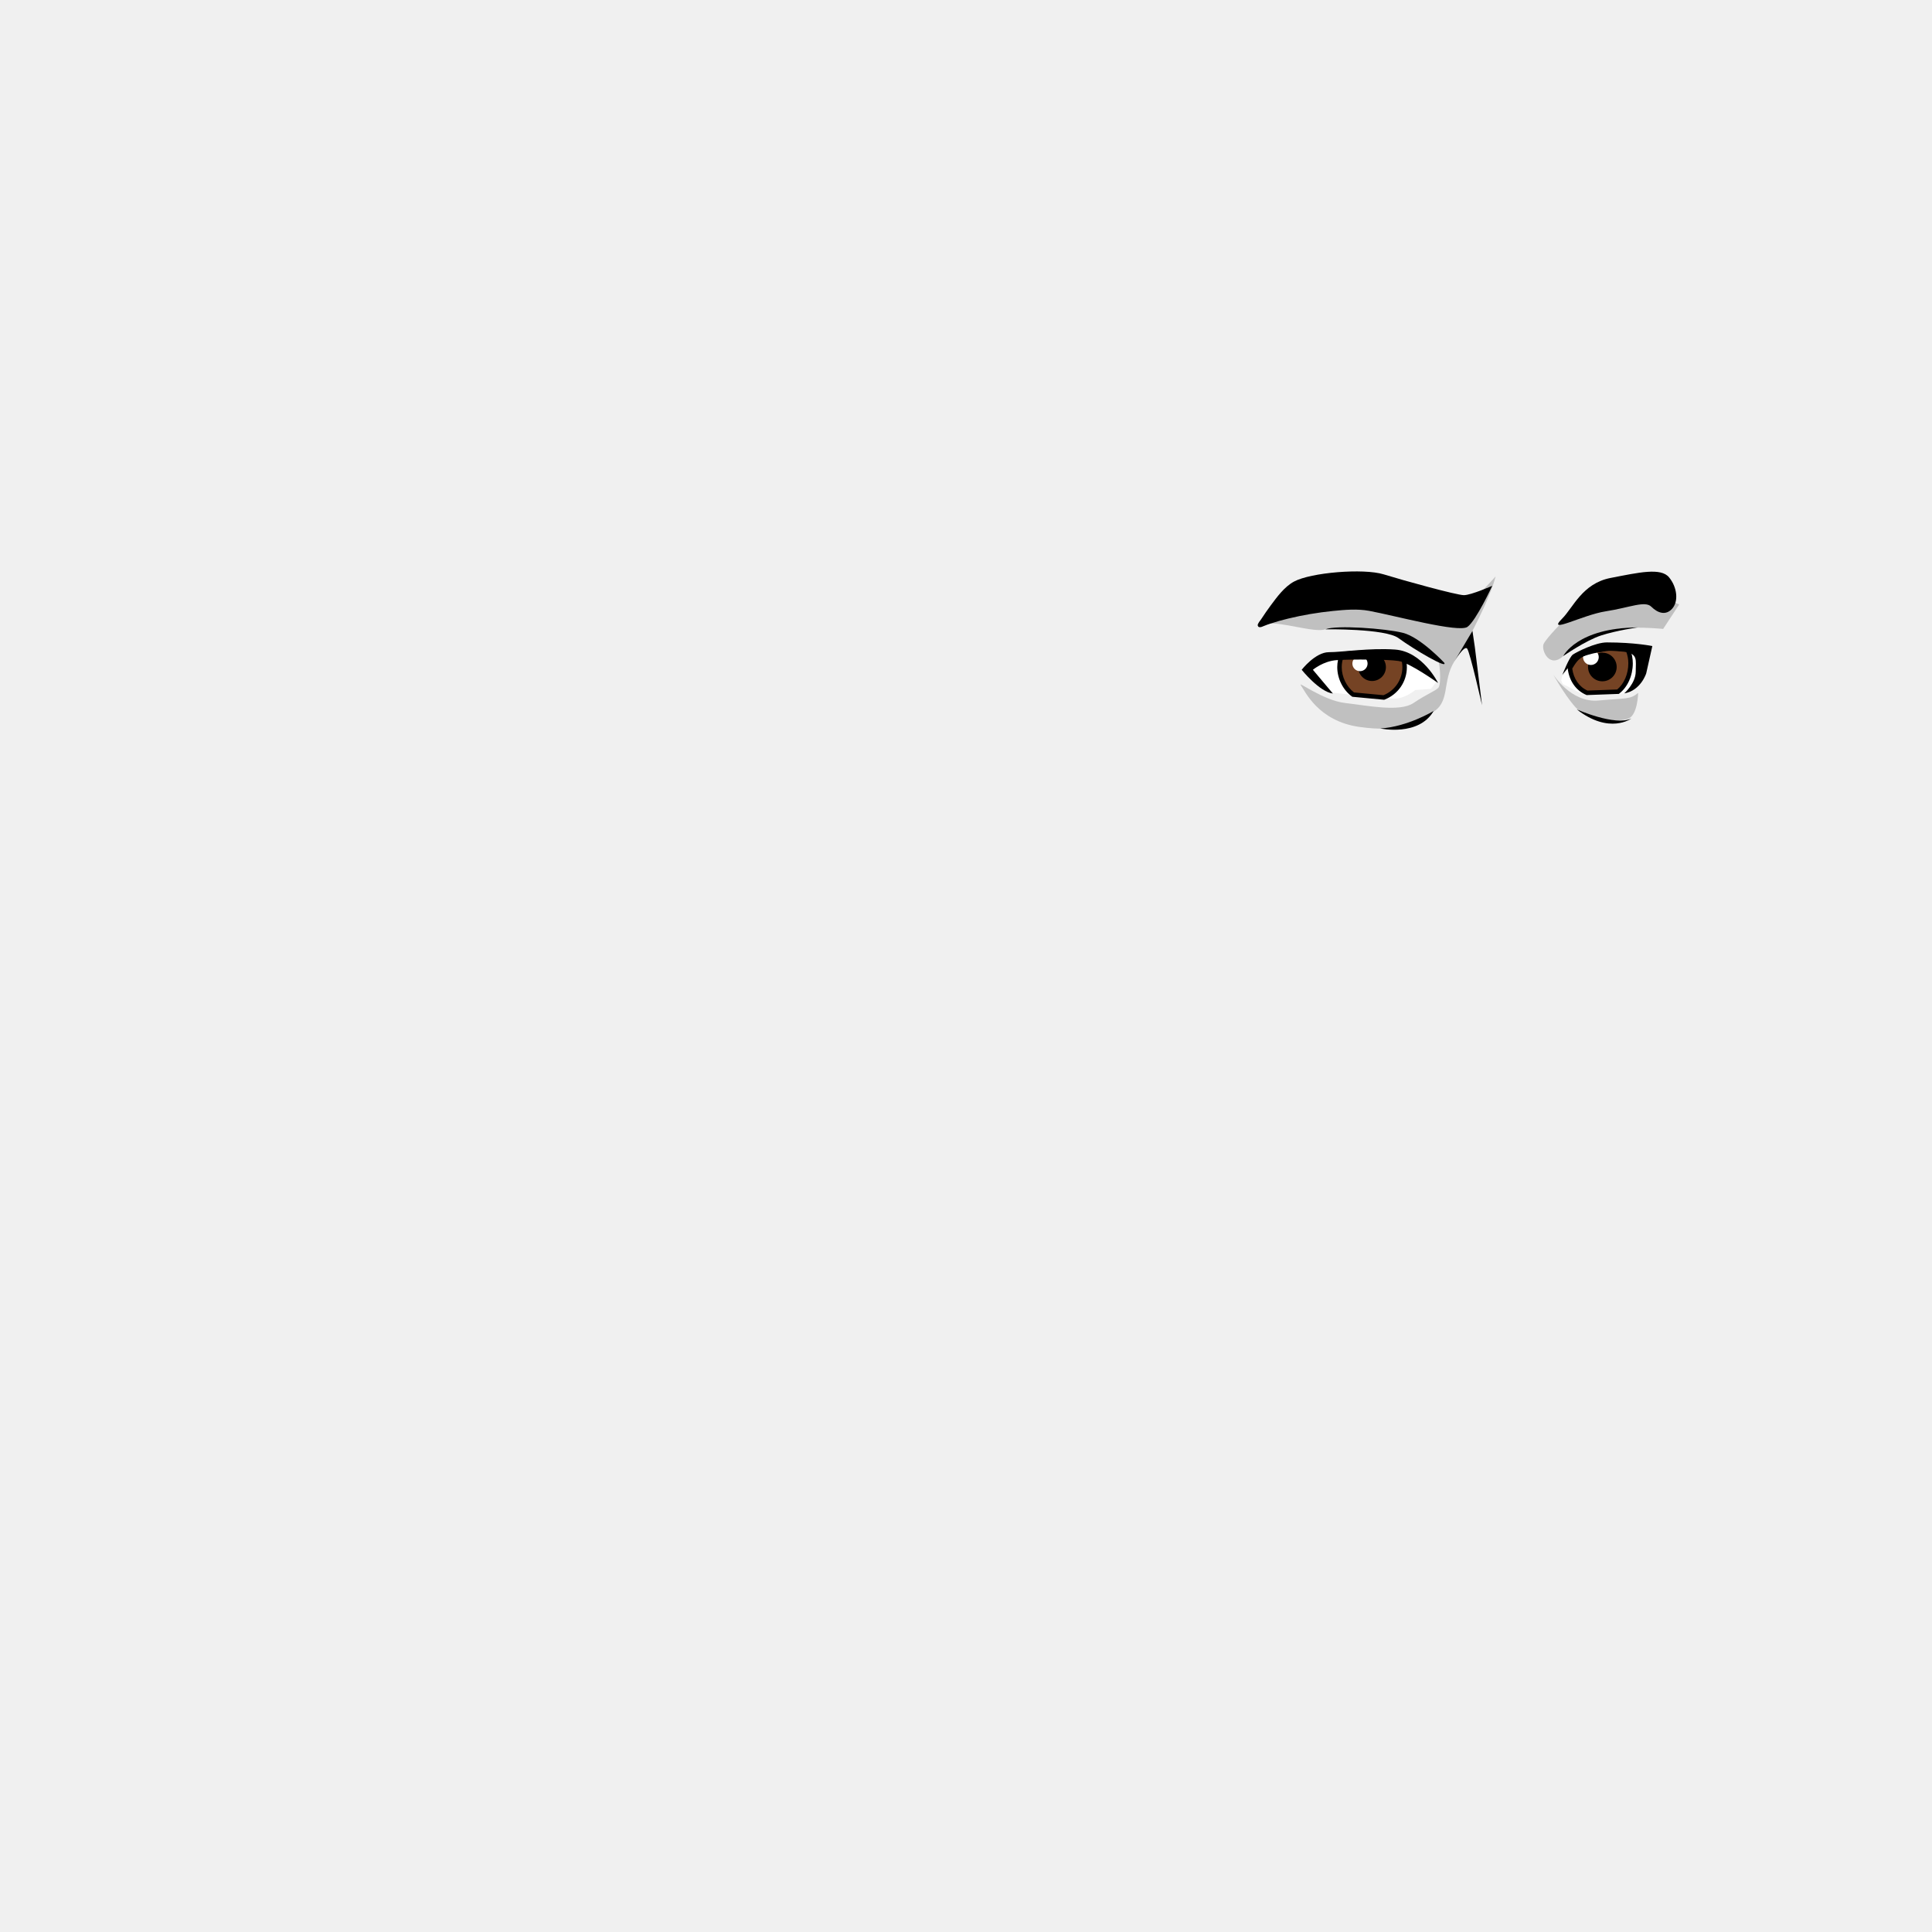
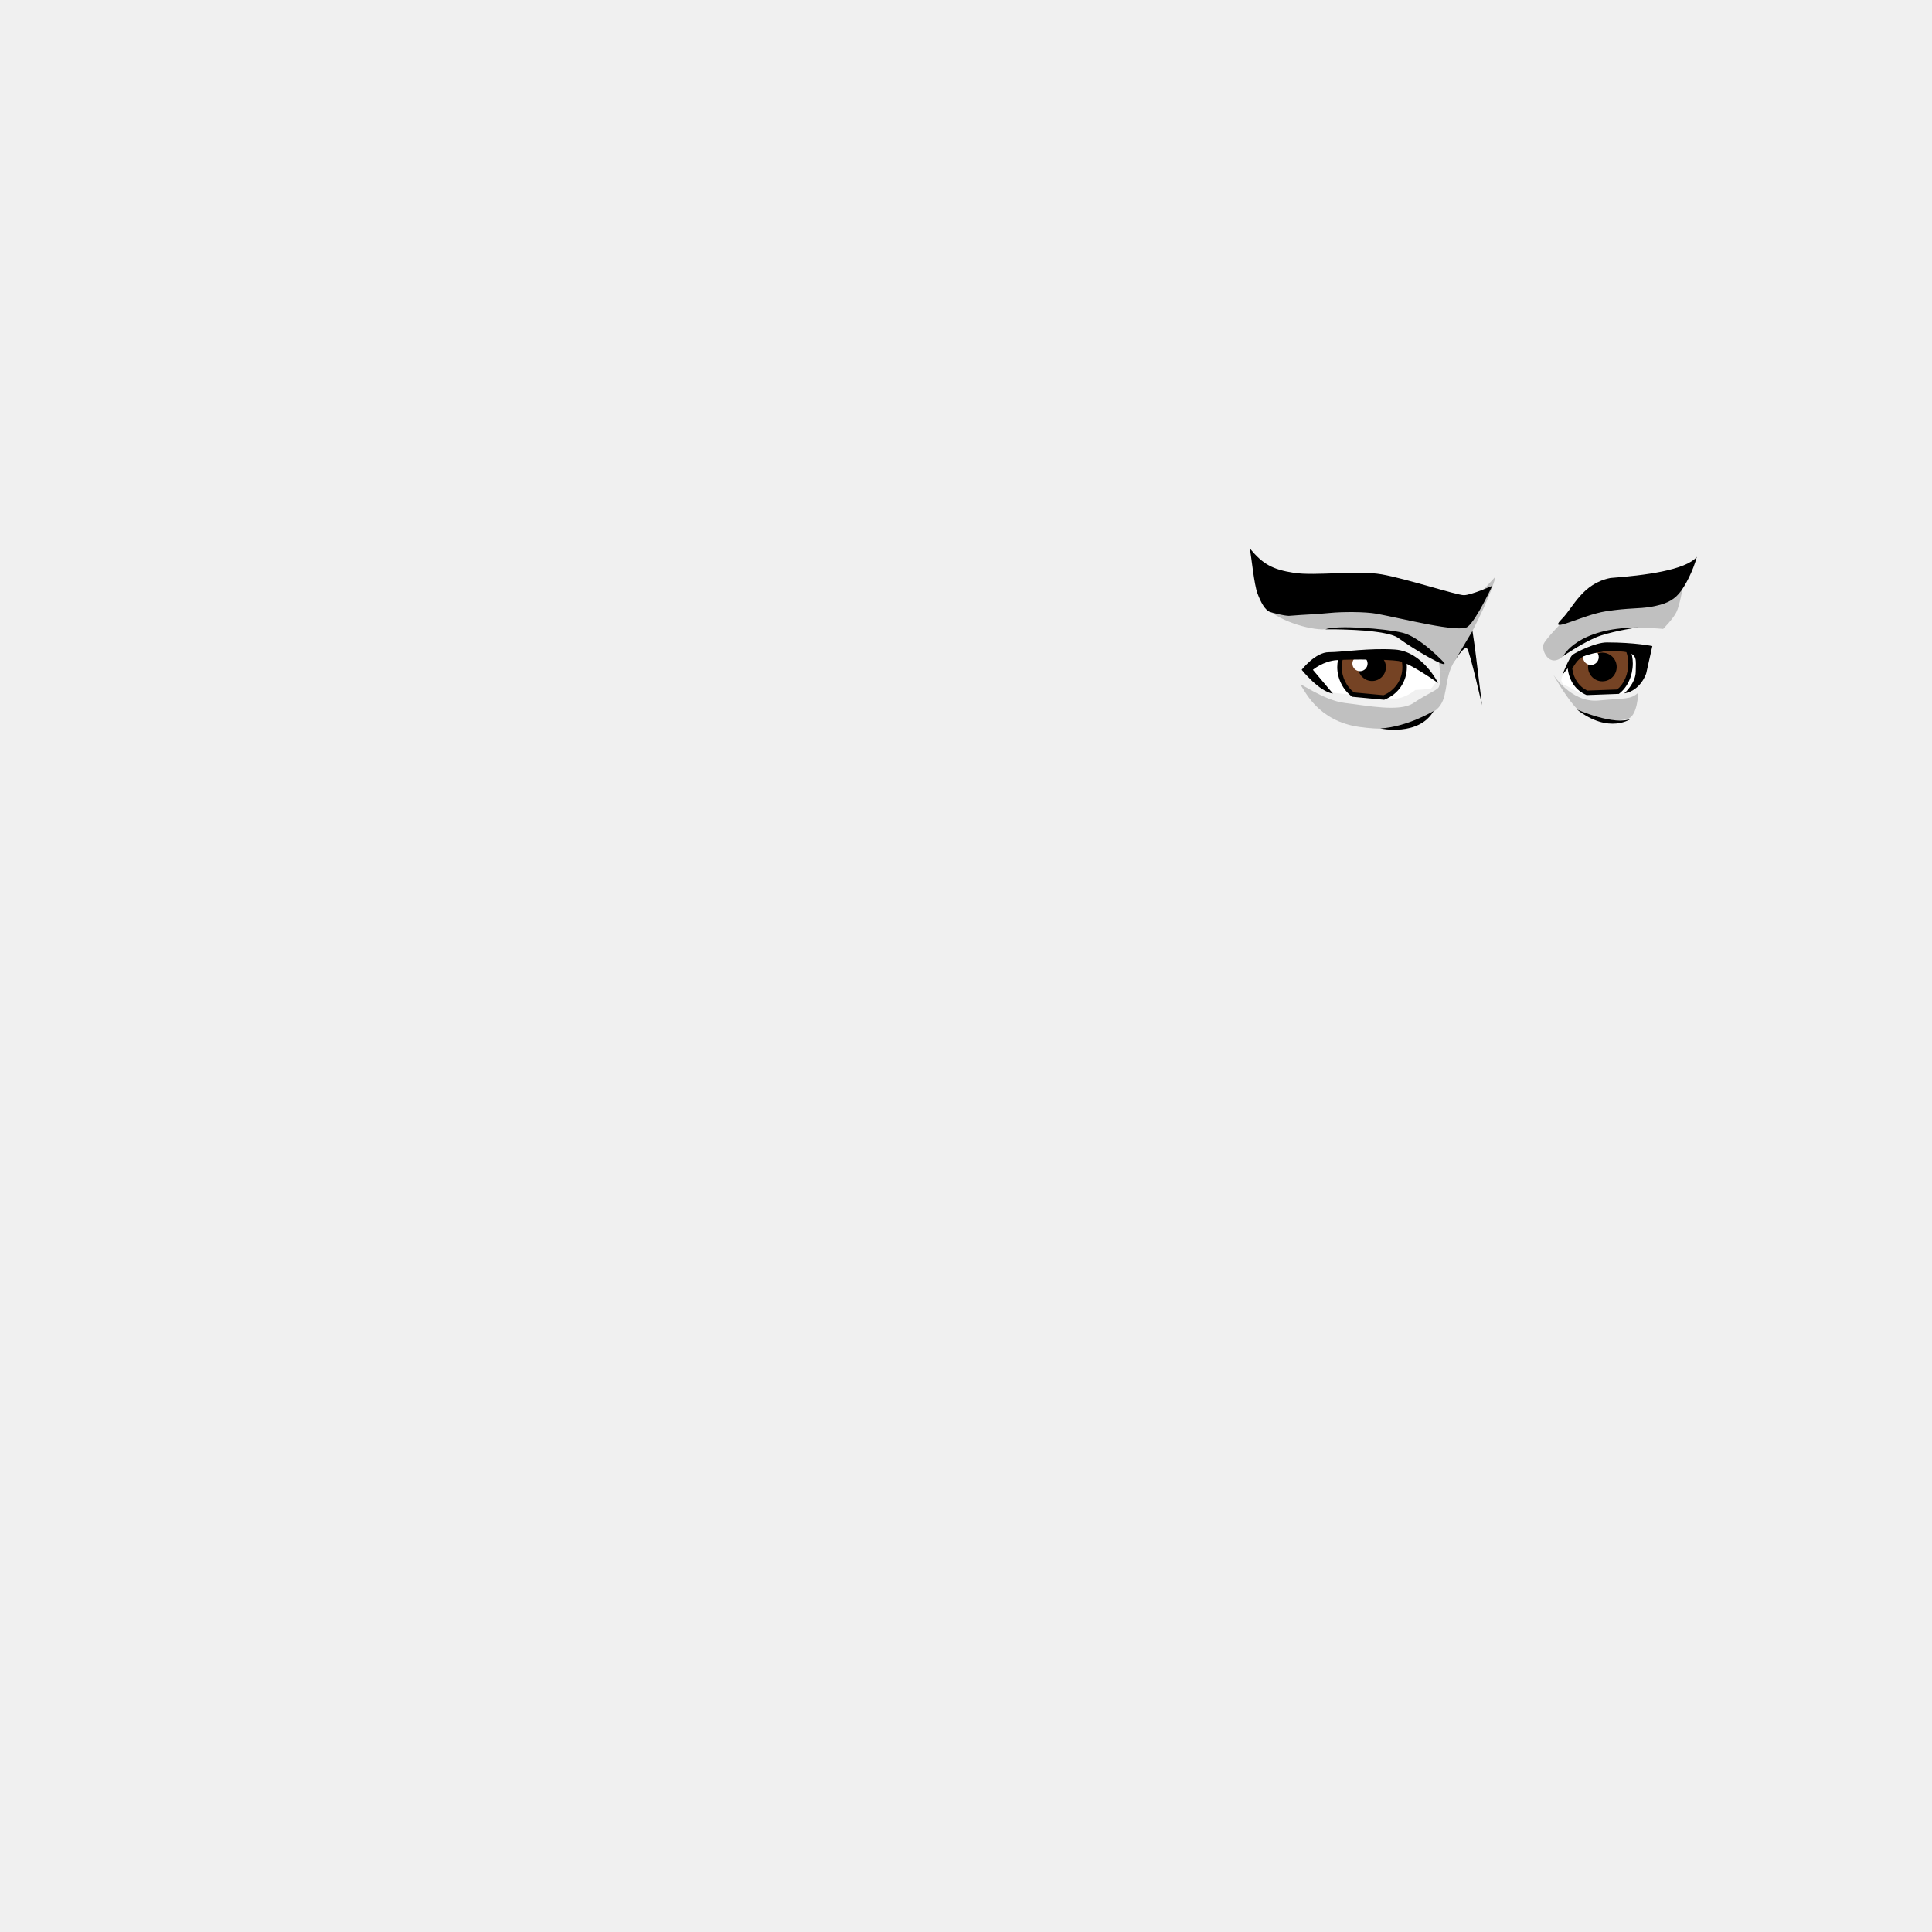
<svg xmlns="http://www.w3.org/2000/svg" version="1.1" id="svg202860" width="400" height="400" viewBox="0 0 400 400">
  <defs id="defs202864" />
  <g id="g202868">
-     <path d="m 277.207,122.886 -14.821,6.277 c 0,0 -2.791,0.523 0,0 2.789,-0.523 9.764,1.919 12.027,1.127 2.261,-0.792 13.955,0.617 16.047,1.315 2.093,0.697 6.277,3.488 6.976,4.185 0.697,0.697 1.045,5.928 0.348,6.625 -0.697,0.699 -2.287,1.221 -5.141,3.139 -2.855,1.919 -9.515,0.524 -14.115,0 -4.599,-0.523 -9.991,-4.708 -9.197,-3.661 0.793,1.047 3.499,7.419 12.156,8.616 8.656,1.197 10.877,-0.819 14.888,-2.912 4.011,-2.092 2.107,-6.401 4.712,-10.625 1.316,-2.135 2.6,-4.089 3.771,-6.351 4.059,-7.837 4.789,-11.279 4.789,-11.279 0,0 -4.901,5.527 -7.196,7.3 -2.293,1.772 -17.327,-6.156 -25.243,-3.756" style="opacity:0.2;fill:#000000;fill-opacity:1;fill-rule:nonzero;stroke:none;stroke-width:1.333" id="path206542" />
    <path d="m 296.825,147.196 c 0,0 -5.373,3.28 -11.045,3.624 0,0 7.94,1.732 11.045,-3.624" style="fill:#000000;fill-opacity:1;fill-rule:nonzero;stroke:none;stroke-width:1.333" id="path206552" />
    <path d="m 321.567,139.626 c 0,0 3.687,5.929 9.383,5.405 5.697,-0.523 6.536,-0.175 8.211,-1.569 0,0 -0.088,4.484 -1.971,5.293 -1.883,0.809 -7.748,0.461 -10.093,-1.457 -2.345,-1.917 -5.529,-7.672 -5.529,-7.672" style="opacity:0.2;fill:#000000;fill-opacity:1;fill-rule:nonzero;stroke:none;stroke-width:1.333" id="path206562" />
-     <path d="m 323.653,135.831 c 2.635,-2.413 7.436,-4.575 10.4,-5.447 2.964,-0.872 10.288,-0.175 10.288,-0.175 l 3.313,-5.057 -6.801,-2.964 -16.74,5.929 c 0,0 -4.011,4.011 -4.533,5.231 -0.523,1.221 1.172,5.14 4.073,2.483" style="opacity:0.2;fill:#000000;fill-opacity:1;fill-rule:nonzero;stroke:none;stroke-width:1.333" id="path206578" />
    <path d="m 336.278,143.558 c 0.588,-0.151 0.864,-0.343 0.864,-0.343 l 2.851,-2.912 -0.056,-5.843 -7.009,-0.929 c 0,0 -6.396,1.569 -7.709,2.907 -1.312,1.336 -1.955,4.272 -1.983,4.359 0,0 0.14,0.901 0.671,1.017 0.531,0.116 3.435,2.035 4.468,1.976 1.033,-0.057 7.904,-0.232 7.904,-0.232" style="fill:#ffffff;fill-opacity:1;fill-rule:nonzero;stroke:none;stroke-width:1.333" id="path206600" />
    <path d="m 270.766,138.392 4.419,-2.457 14.221,-0.559 5.232,2.681 2.832,3.016 -1.229,1.563 -3.228,0.224 c 0,0 -2.133,1.843 -4.419,1.787 -2.285,-0.056 -13.155,-1.284 -13.155,-1.284 l -4.927,-4.412 z" style="fill:#ffffff;fill-opacity:1;fill-rule:nonzero;stroke:none;stroke-width:1.333" id="path206604" />
    <path d="m 277.9,135.412 c -0.367,0.831 -0.573,1.748 -0.573,2.713 0,2.252 1.133,4.46 2.829,5.684 l 6.352,0.597 c 2.517,-0.979 4.304,-3.419 4.304,-6.281 0,-0.843 -0.161,-1.647 -0.444,-2.392 -3.116,-0.967 -8.887,-0.651 -12.468,-0.321" style="fill:#754324;fill-opacity:1;fill-rule:nonzero;stroke:none;stroke-width:1.333" id="path206608" />
    <path d="m 286.939,138.125 c 0,1.584 -1.284,2.869 -2.869,2.869 -1.584,0 -2.868,-1.285 -2.868,-2.869 0,-1.584 1.284,-2.869 2.868,-2.869 1.585,0 2.869,1.285 2.869,2.869" style="fill:#000000;fill-opacity:1;fill-rule:nonzero;stroke:none;stroke-width:1.333" id="path206612" />
    <path d="m 280.329,143.359 6.111,0.573 c 2.377,-0.969 3.908,-3.237 3.908,-5.808 0,-0.68 -0.113,-1.356 -0.337,-2.012 -3.061,-0.857 -8.559,-0.551 -11.789,-0.264 -0.285,0.729 -0.429,1.493 -0.429,2.276 0,2.025 0.992,4.065 2.537,5.235 m 6.244,1.52 -6.585,-0.619 -0.103,-0.075 c -1.836,-1.324 -3.021,-3.704 -3.021,-6.061 0,-1.003 0.205,-1.979 0.612,-2.9 l 0.109,-0.251 0.273,-0.025 c 4.065,-0.373 9.56,-0.619 12.647,0.341 l 0.216,0.067 0.081,0.212 c 0.315,0.828 0.475,1.688 0.475,2.556 0,2.993 -1.807,5.628 -4.601,6.715 z" style="fill:#000000;fill-opacity:1;fill-rule:nonzero;stroke:none;stroke-width:1.333" id="path206616" />
    <path d="m 283.143,137.385 c 0,0.869 -0.704,1.573 -1.573,1.573 -0.869,0 -1.573,-0.704 -1.573,-1.573 0,-0.869 0.704,-1.573 1.573,-1.573 0.869,0 1.573,0.704 1.573,1.573" style="fill:#ffffff;fill-opacity:1;fill-rule:nonzero;stroke:none;stroke-width:1.333" id="path206620" />
    <path d="m 297.737,141.405 c -0.017,-0.031 -3.196,-6.529 -8.929,-6.924 -5.284,-0.365 -10.855,0.547 -13.672,0.547 -2.817,0 -5.635,3.644 -5.635,3.644 0,0 3.645,4.556 6.463,4.92 l -4.143,-4.92 c 0,0 2.155,-1.823 4.972,-2.004 2.817,-0.183 10.44,-0.183 12.76,0.181 2.321,0.365 8.184,4.556 8.184,4.556" style="fill:#000000;fill-opacity:1;fill-rule:nonzero;stroke:none;stroke-width:1.333" id="path206624" />
-     <path d="m 299.012,137.214 c 0,0 -4.92,-5.284 -8.565,-6.196 -3.644,-0.911 -13.848,-1.64 -16.035,-0.728 0,0 12.391,-0.183 15.124,1.821 3.308,2.427 10.316,6.504 9.476,5.103" style="fill:#000000;fill-opacity:1;fill-rule:nonzero;stroke:none;stroke-width:1.333" id="path206628" />
-     <path d="m 339.079,129.898 c -12.591,0.104 -15.427,5.933 -15.427,5.933 0,0 4.649,-3.239 7.861,-4.275 3.213,-1.037 7.565,-1.659 7.565,-1.659" style="fill:#000000;fill-opacity:1;fill-rule:nonzero;stroke:none;stroke-width:1.333" id="path206632" />
    <path d="m 332.485,134.225 c -1.16,0.449 -3.236,0.379 -4.045,0.812 -1.477,0.792 -2.084,1 -3.4,3.292 0.273,2.527 1.683,4.336 3.547,5.112 l 6.405,-0.235 c 1.636,-1.265 2.6,-3.54 2.6,-5.868 0,-0.999 -0.2,-1.945 -0.552,-2.804 -1.303,-0.129 -2.904,-0.255 -4.555,-0.309" style="fill:#754324;fill-opacity:1;fill-rule:nonzero;stroke:none;stroke-width:1.333" id="path206636" />
    <path d="m 334.717,138.091 c 0,1.637 -1.328,2.965 -2.965,2.965 -1.637,0 -2.965,-1.328 -2.965,-2.965 0,-1.637 1.328,-2.965 2.965,-2.965 1.637,0 2.965,1.328 2.965,2.965" style="fill:#000000;fill-opacity:1;fill-rule:nonzero;stroke:none;stroke-width:1.333" id="path206640" />
    <path d="m 331.002,136.049 c 0,0.899 -0.728,1.627 -1.627,1.627 -0.897,0 -1.627,-0.728 -1.627,-1.627 0,-0.899 0.729,-1.627 1.627,-1.627 0.899,0 1.627,0.728 1.627,1.627" style="fill:#ffffff;fill-opacity:1;fill-rule:nonzero;stroke:none;stroke-width:1.333" id="path206644" />
    <path d="m 325.518,138.427 c 0.273,2.107 1.441,3.792 3.155,4.547 l 6.149,-0.225 c 1.425,-1.172 2.305,-3.229 2.305,-5.409 0,-0.816 -0.14,-1.612 -0.417,-2.371 -1.464,-0.14 -2.859,-0.232 -4.149,-0.277 -0.609,0.217 -1.381,0.311 -2.128,0.401 -0.707,0.085 -1.439,0.175 -1.775,0.353 l -0.285,0.153 c -1.224,0.648 -1.745,0.925 -2.855,2.828 m 2.984,5.481 -0.095,-0.039 c -2.12,-0.884 -3.552,-2.936 -3.829,-5.492 l -0.016,-0.149 0.075,-0.131 c 1.295,-2.255 2.008,-2.633 3.301,-3.319 l 0.283,-0.151 c 0.489,-0.261 1.272,-0.357 2.1,-0.457 0.729,-0.088 1.483,-0.179 1.996,-0.379 l 0.088,-0.033 0.096,0.003 c 1.419,0.047 2.961,0.151 4.584,0.311 l 0.277,0.028 0.105,0.257 c 0.391,0.948 0.588,1.951 0.588,2.981 0,2.519 -1.065,4.908 -2.78,6.235 l -0.119,0.091 z" style="fill:#000000;fill-opacity:1;fill-rule:nonzero;stroke:none;stroke-width:1.333" id="path206648" />
    <path d="m 336.307,134.889 c 2.852,0.556 2.353,1.695 2.353,4.144 0,2.448 -2.383,4.525 -2.383,4.525 3.44,-0.565 4.555,-4.149 4.555,-4.149 l 1.267,-5.651 c 0,0 -3.609,-0.753 -9.412,-0.753 -2.389,0 -6.229,1.975 -7.02,2.503 -0.789,0.529 -2.201,4.232 -2.201,4.232 0,0 2.315,-3.115 3.727,-3.644 1.412,-0.529 5.637,-1.884 9.115,-1.207" style="fill:#000000;fill-opacity:1;fill-rule:nonzero;stroke:none;stroke-width:1.333" id="path206652" />
-     <path d="m 323.436,128.068 c 2.268,-2.268 4.169,-7.277 10.008,-8.407 5.839,-1.131 10.425,-2.197 12.12,-0.125 1.696,2.072 1.981,4.953 0.663,6.46 -1.319,1.507 -3.013,0.941 -4.332,-0.376 -1.319,-1.319 -4.521,0.188 -9.417,0.941 -4.897,0.753 -12.432,4.897 -9.041,1.507" style="fill:#000000;fill-opacity:1;fill-rule:nonzero;stroke:none;stroke-width:1.333" id="path206656" />
-     <path d="m 308.955,121.285 c 0,0 -3.336,7.207 -5.123,8.496 -1.787,1.291 -15.008,-2.319 -20.367,-3.311 -2.448,-0.453 -5.061,-0.221 -7.517,0.027 -3.115,0.315 -6.216,0.84 -9.257,1.577 -1.203,0.291 -2.399,0.617 -3.572,1.007 -0.505,0.168 -1.019,0.335 -1.507,0.548 -0.336,0.147 -1.064,0.484 -1.209,-0.12 -0.085,-0.361 0.515,-1.013 0.704,-1.304 0.64,-0.98 1.303,-1.944 2,-2.883 1.315,-1.771 2.821,-3.836 4.803,-4.912 3.473,-1.885 14.387,-2.789 18.555,-1.499 4.168,1.289 15.129,4.311 16.619,4.311 1.488,0 5.872,-1.937 5.872,-1.937" style="fill:#000000;fill-opacity:1;fill-rule:nonzero;stroke:none;stroke-width:1.333" id="path206660" />
    <path d="m 305.352,133.994 1.488,12.008 c 0,0 -2.48,-10.916 -3.076,-11.711 -0.595,-0.793 -2.679,2.68 -2.679,2.68 l 3.771,-6.352 z" style="fill:#000000;fill-opacity:1;fill-rule:nonzero;stroke:none;stroke-width:1.333" id="path206664" />
    <path d="m 326.455,146.872 c 0,0 7.911,3.516 11.301,1.884 0,0 -4.521,3.389 -11.301,-1.884" style="fill:#000000;fill-opacity:1;fill-rule:nonzero;stroke:none;stroke-width:1.333" id="path206668" />
+     <path id="rect2" style="fill:#000000;fill-opacity:1;stroke-width:2.4;stroke-miterlimit:40;opacity:0.2" d="M 298.121 139 C 298.218 140.516 298.14 142.057 297.783 142.414 C 297.086 143.113 295.495 143.635 292.641 145.553 C 289.786 147.471 283.127 146.077 278.527 145.553 C 273.929 145.03 268.537 140.846 269.33 141.893 C 270.123 142.939 272.827 149.31 281.484 150.508 C 290.14 151.705 292.362 149.689 296.373 147.596 C 299.74 145.839 298.947 142.519 300.145 139 L 298.121 139 z " />
+   </g>
+   <g id="layer3" style="display:none">
+     <path id="path206578" style="opacity:0.2;fill:#000000;fill-opacity:1;fill-rule:nonzero;stroke:none;stroke-width:1.333" d="m 323.653,135.831 c 2.635,-2.413 7.436,-4.575 10.4,-5.447 2.964,-0.872 10.288,-0.175 10.288,-0.175 l 3.313,-5.057 -6.801,-2.964 -16.74,5.929 c 0,0 -4.011,4.011 -4.533,5.231 -0.523,1.221 1.172,5.14 4.073,2.483 M 309.645,119.342 c 0,0 -4.901,5.527 -7.195,7.301 -2.293,1.772 -17.326,-6.158 -25.242,-3.758 l -14.822,6.277 c 2.789,-0.523 9.765,1.919 12.027,1.127 2.261,-0.792 13.955,0.617 16.047,1.314 2.093,0.697 6.278,3.488 6.977,4.186 0.341,0.341 0.593,1.764 0.686,3.211 h 2.023 c 0.229,-0.673 0.523,-1.352 0.941,-2.029 1.316,-2.135 2.599,-4.088 3.77,-6.35 4.059,-7.837 4.789,-11.279 4.789,-11.279 z" />
+     <path id="path206632" style="fill:#000000;fill-opacity:1;fill-rule:nonzero;stroke:none;stroke-width:1.333" d="m 339.079,129.898 c -12.591,0.104 -15.427,5.933 -15.427,5.933 0,0 4.649,-3.239 7.861,-4.275 3.213,-1.037 7.565,-1.659 7.565,-1.659 m -40.067,7.316 c 0,0 -4.92,-5.284 -8.565,-6.196 -3.644,-0.911 -13.848,-1.64 -16.035,-0.728 0,0 12.391,-0.183 15.124,1.821 3.308,2.427 10.316,6.504 9.476,5.103" />
+     <path id="path206660" style="fill:#000000;fill-opacity:1;fill-rule:nonzero;stroke:none;stroke-width:1.333" d="m 308.955,121.285 c 0,0 -3.336,7.207 -5.123,8.496 -1.787,1.291 -15.008,-2.319 -20.367,-3.311 -2.448,-0.453 -5.061,-0.221 -7.517,0.027 -3.115,0.315 -6.216,0.84 -9.257,1.577 -1.203,0.291 -2.399,0.617 -3.572,1.007 -0.505,0.168 -1.019,0.335 -1.507,0.548 -0.336,0.147 -1.064,0.484 -1.209,-0.12 -0.085,-0.361 0.515,-1.013 0.704,-1.304 0.64,-0.98 1.303,-1.944 2,-2.883 1.315,-1.771 2.821,-3.836 4.803,-4.912 3.473,-1.885 14.387,-2.789 18.555,-1.499 4.168,1.289 15.129,4.311 16.619,4.311 1.488,0 5.872,-1.937 5.872,-1.937 m 14.481,6.782 c 2.268,-2.268 4.169,-7.277 10.008,-8.407 5.839,-1.131 10.425,-2.197 12.12,-0.125 1.696,2.072 1.981,4.953 0.663,6.46 -1.319,1.507 -3.013,0.941 -4.332,-0.376 -1.319,-1.319 -4.521,0.188 -9.417,0.941 -4.897,0.753 -12.432,4.897 -9.041,1.507" />
+   </g>
+   <g id="g4">
+     <path id="path2" style="opacity:0.2;fill:#000000;fill-opacity:1;fill-rule:nonzero;stroke:none;stroke-width:1.333" d="m 323.653,135.831 c 2.635,-2.413 7.436,-4.575 10.4,-5.447 2.964,-0.872 10.288,-0.175 10.288,-0.175 0,0 2.022,-2.03 2.732,-3.461 0.71,-1.432 1.294,-5.014 1.294,-5.014 l -7.513,0.454 -16.74,5.929 c 0,0 -4.011,4.011 -4.533,5.231 -0.523,1.221 1.172,5.14 4.073,2.483 M 309.645,119.342 c 0,0 -4.901,5.527 -7.195,7.301 -2.293,1.772 -17.326,-6.158 -25.242,-3.758 l -15.534,2.432 c 2.362,3.038 9.409,5.195 12.739,4.972 2.617,-0.294 13.955,0.617 16.047,1.314 2.093,0.697 6.278,3.488 6.977,4.186 0.341,0.341 0.593,1.764 0.686,3.211 h 2.023 c 0.229,-0.673 0.523,-1.352 0.941,-2.029 1.316,-2.135 2.599,-4.088 3.77,-6.35 4.059,-7.837 4.789,-11.279 4.789,-11.279 z" />
+     <path id="path3" style="fill:#000000;fill-opacity:1;fill-rule:nonzero;stroke:none;stroke-width:1.333" d="m 339.079,129.898 c -12.591,0.104 -15.427,5.933 -15.427,5.933 0,0 4.649,-3.239 7.861,-4.275 3.213,-1.037 7.565,-1.659 7.565,-1.659 m -40.067,7.316 c 0,0 -4.92,-5.284 -8.565,-6.196 -3.644,-0.911 -13.848,-1.64 -16.035,-0.728 0,0 12.391,-0.183 15.124,1.821 3.308,2.427 10.316,6.504 9.476,5.103" />
+     <path id="path4" style="fill:#000000;fill-opacity:1;fill-rule:nonzero;stroke:none;stroke-width:1.333" d="m 308.955,121.285 c 0,0 -3.336,7.207 -5.123,8.496 -1.787,1.291 -13.397,-1.714 -18.755,-2.706 -2.448,-0.453 -7.277,-0.423 -9.733,-0.175 -3.115,0.315 -4.757,0.295 -8.511,0.605 -1.203,-0.065 -2.684,-0.472 -3.786,-0.774 -1.101,-0.301 -2.032,-2.045 -2.716,-3.916 -0.684,-1.871 -1.175,-6.954 -1.556,-9.251 2.68,3.224 4.663,4.344 9.134,5.033 4.472,0.689 13.07,-0.575 18.152,0.314 5.082,0.889 15.532,4.311 17.021,4.311 1.488,0 5.872,-1.937 5.872,-1.937 m 14.481,6.782 c 2.268,-2.268 4.169,-7.277 10.008,-8.407 7.047,-0.526 15.55,-1.615 17.861,-4.371 -0.725,2.784 -2.407,6.137 -3.726,7.644 -1.319,1.507 -2.96,2.209 -5.685,2.686 -2.725,0.477 -4.521,0.188 -9.417,0.941 -4.897,0.753 -12.432,4.897 -9.041,1.507" />
  </g>
</svg>
